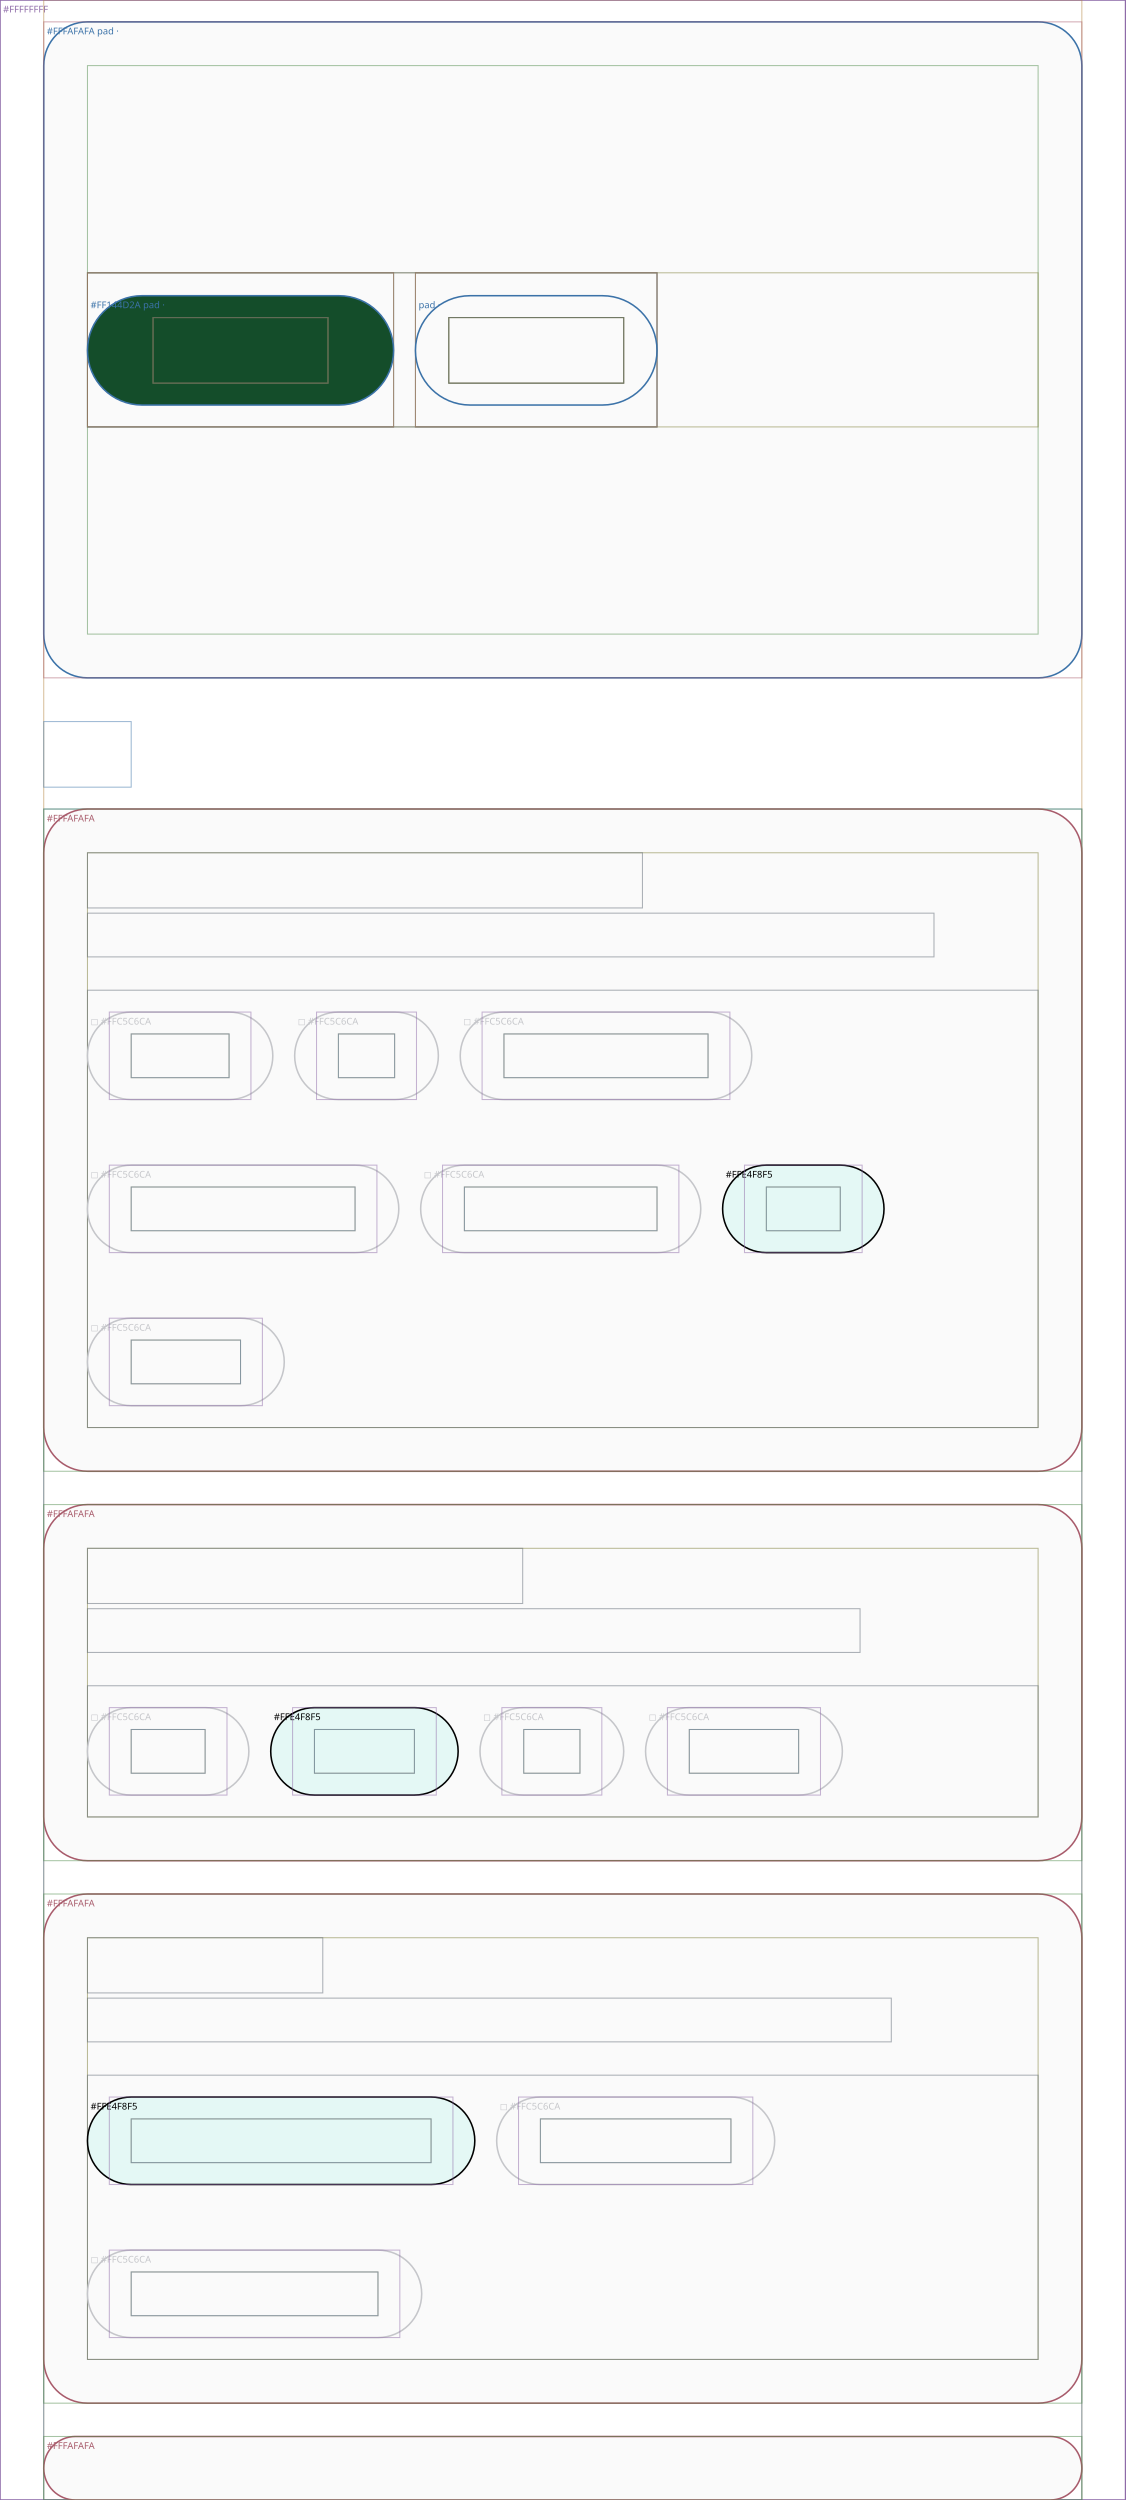
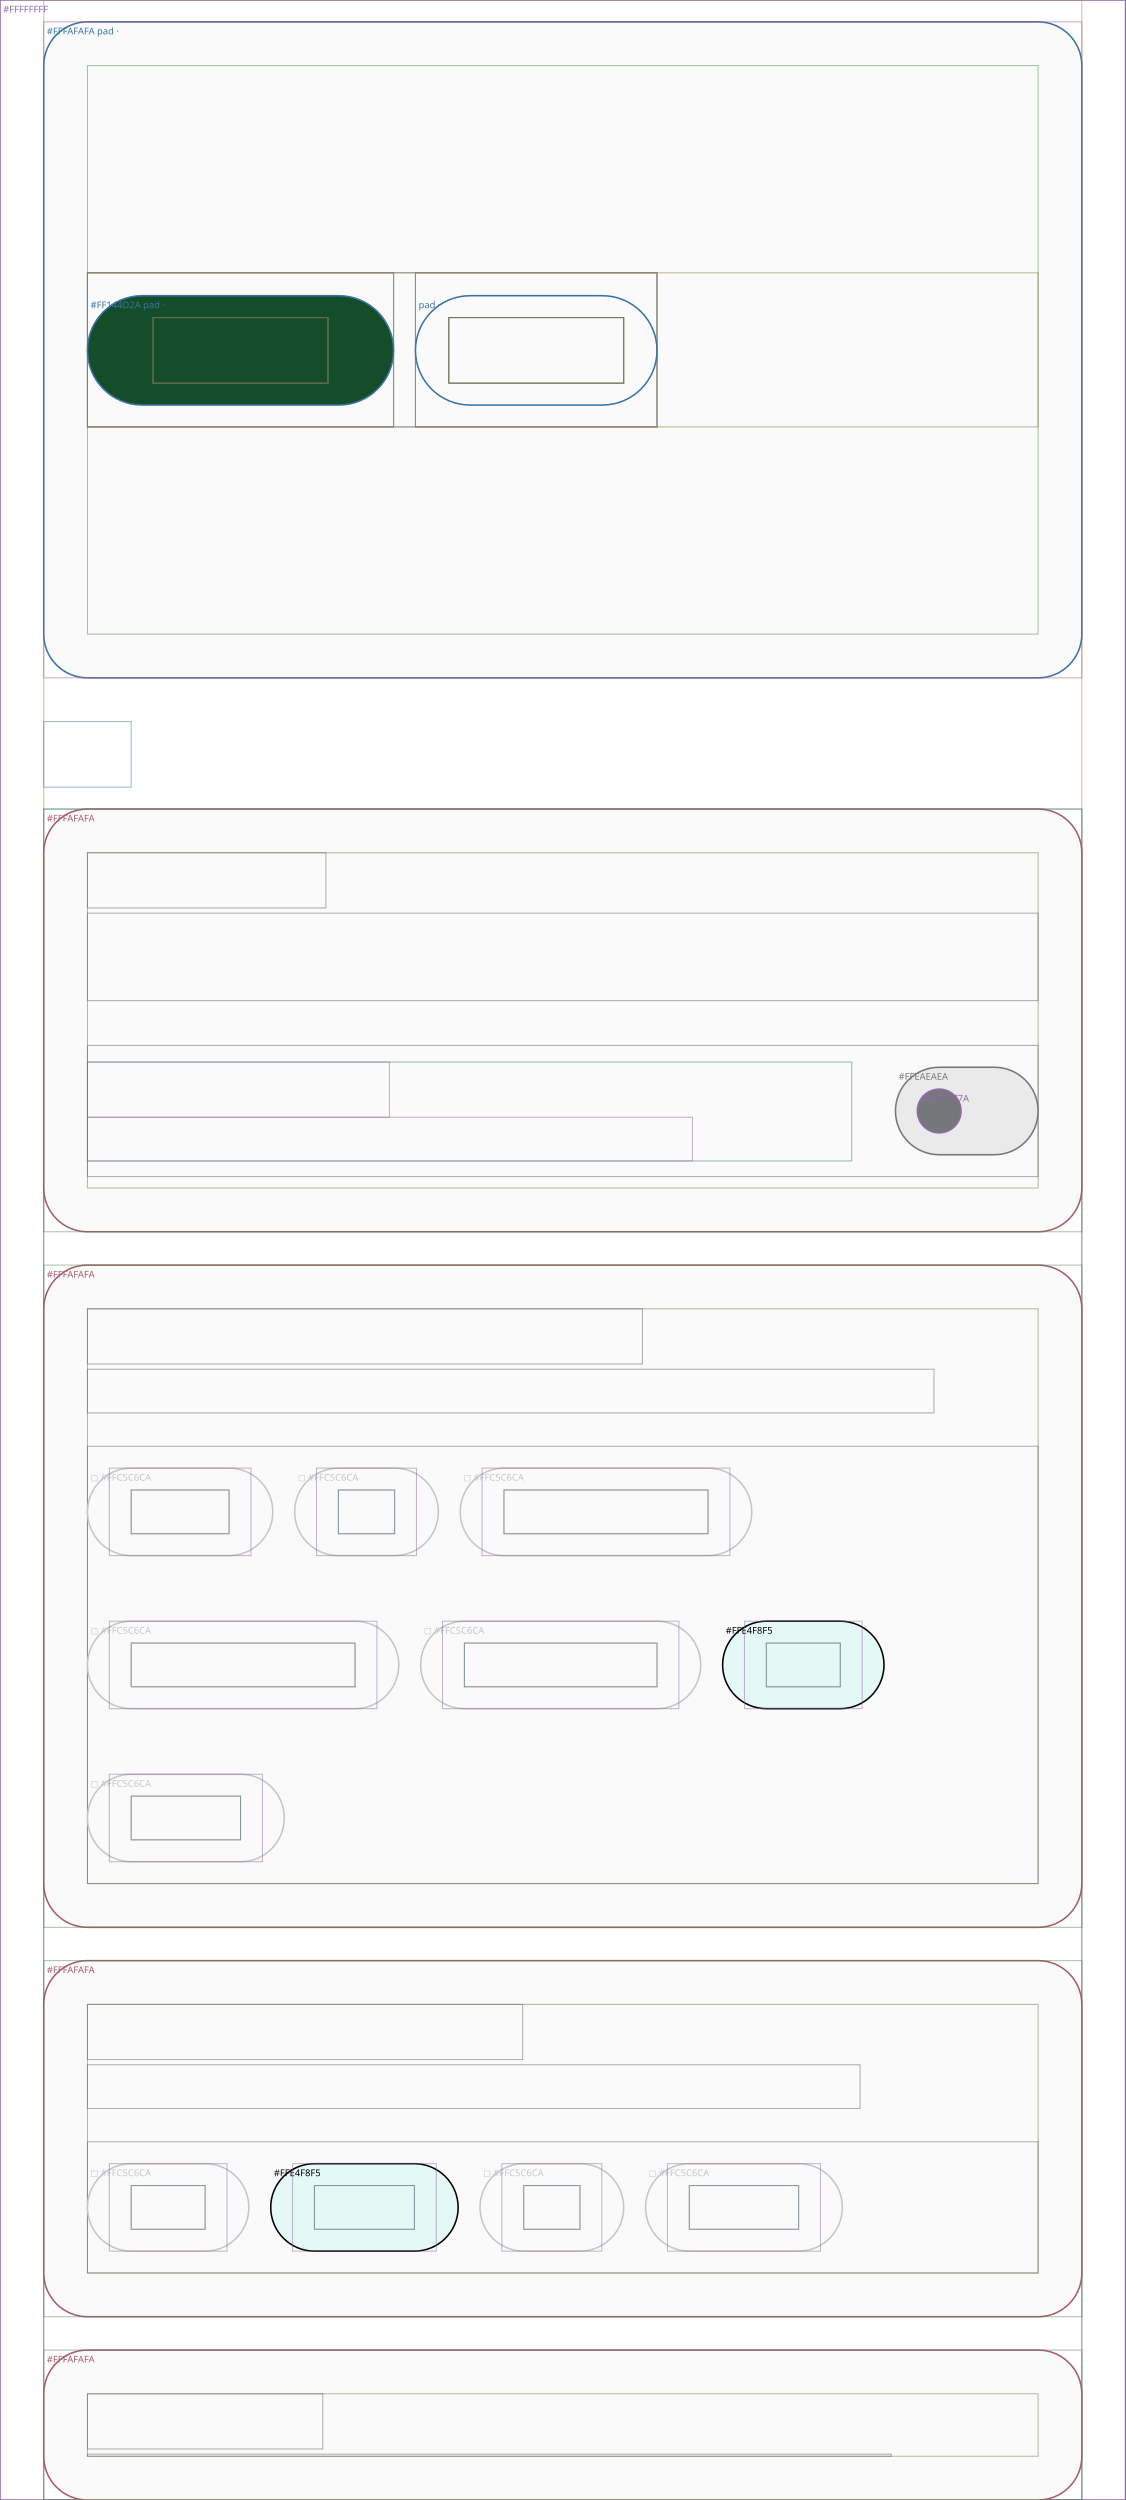
<svg xmlns="http://www.w3.org/2000/svg" viewBox="0 0 1081 2401" width="1081" height="2401" role="img" aria-label="Row layout wireframe">
  <rect width="1081" height="2401" fill="#ffffff" />
  <g>
    <rect x="0" y="0" width="1081" height="2401" fill="none" fill-opacity="0" stroke="#5B6470" stroke-width="1" stroke-opacity="0.5" />
  </g>
  <g>
    <rect x="0" y="0" width="1081" height="2401" fill="none" fill-opacity="0" stroke="#2E7D6B" stroke-width="1" stroke-opacity="0.5" />
  </g>
  <g>
    <rect x="0" y="0" width="1081" height="2401" fill="#FFFFFF" fill-opacity="1" stroke="#8E6BA8" stroke-width="1.5" stroke-opacity="1" />
    <text x="3" y="12" font-family="system-ui, sans-serif" font-size="9" fill="#8E6BA8">#FFFFFFFF</text>
  </g>
  <g>
    <rect x="42" y="0" width="997" height="2401" fill="none" fill-opacity="0" stroke="#B0813B" stroke-width="1" stroke-opacity="0.5" />
  </g>
  <g>
    <path d="M84,21 H997 A42,42 0 0 1 1039,63 V609 A42,42 0 0 1 997,651 H84 A42,42 0 0 1 42,609 V63 A42,42 0 0 1 84,21 Z" fill="#FAFAFA" fill-opacity="1" stroke="#3B72A8" stroke-width="1.5" stroke-opacity="1" />
    <text x="45" y="33" font-family="system-ui, sans-serif" font-size="9" fill="#3B72A8">#FFFAFAFA  pad ·</text>
  </g>
  <g>
    <rect x="42" y="21" width="997" height="630" fill="none" fill-opacity="0" stroke="#A85B6B" stroke-width="1" stroke-opacity="0.5" />
  </g>
  <g>
    <rect x="84" y="63" width="913" height="546" fill="none" fill-opacity="0" stroke="#4F8A4A" stroke-width="1" stroke-opacity="0.5" />
  </g>
  <g>
    <rect x="84" y="262" width="913" height="148" fill="none" fill-opacity="0" stroke="#7A7A33" stroke-width="1" stroke-opacity="0.5" />
  </g>
  <g>
    <rect x="84" y="262" width="547" height="148" fill="none" fill-opacity="0" stroke="#5B6470" stroke-width="1" stroke-opacity="0.5" />
  </g>
  <g>
    <rect x="84" y="262" width="294" height="148" fill="none" fill-opacity="0" stroke="#2E7D6B" stroke-width="1" stroke-opacity="0.5" />
  </g>
  <g>
    <rect x="84" y="262" width="294" height="148" fill="none" fill-opacity="0" stroke="#8E6BA8" stroke-width="1" stroke-opacity="0.5" />
  </g>
  <g>
    <rect x="84" y="262" width="294" height="148" fill="none" fill-opacity="0" stroke="#B0813B" stroke-width="1" stroke-opacity="0.5" />
  </g>
  <g>
    <path d="M136.5,284 H325.5 A52.5,52.5 0 0 1 378,336.5 V336.5 A52.5,52.5 0 0 1 325.5,389 H136.5 A52.5,52.5 0 0 1 84,336.5 V336.5 A52.5,52.5 0 0 1 136.5,284 Z" fill="#144D2A" fill-opacity="1" stroke="#3B72A8" stroke-width="1.5" stroke-opacity="1" />
    <text x="87" y="296" font-family="system-ui, sans-serif" font-size="9" fill="#3B72A8">#FF144D2A  pad ·</text>
  </g>
  <g>
    <rect x="147" y="305" width="168" height="63" fill="none" fill-opacity="0" stroke="#A85B6B" stroke-width="1" stroke-opacity="0.5" />
  </g>
  <g>
    <rect x="147" y="305" width="168" height="63" fill="none" fill-opacity="0" stroke="#4F8A4A" stroke-width="1" stroke-opacity="0.5" />
  </g>
  <g>
    <rect x="147" y="305" width="168" height="63" fill="none" fill-opacity="0" stroke="#7A7A33" stroke-width="1" stroke-opacity="0.5" />
  </g>
  <g>
    <rect x="147" y="305" width="168" height="63" fill="none" fill-opacity="0" stroke="#5B6470" stroke-width="1" stroke-opacity="0.5" />
  </g>
  <g>
    <rect x="399" y="262" width="232" height="148" fill="none" fill-opacity="0" stroke="#2E7D6B" stroke-width="1" stroke-opacity="0.5" />
  </g>
  <g>
    <rect x="399" y="262" width="232" height="148" fill="none" fill-opacity="0" stroke="#8E6BA8" stroke-width="1" stroke-opacity="0.5" />
  </g>
  <g>
    <rect x="399" y="262" width="232" height="148" fill="none" fill-opacity="0" stroke="#B0813B" stroke-width="1" stroke-opacity="0.5" />
  </g>
  <g>
    <path d="M451.5,284 H578.5 A52.5,52.5 0 0 1 631,336.5 V336.5 A52.5,52.5 0 0 1 578.5,389 H451.5 A52.5,52.5 0 0 1 399,336.5 V336.5 A52.5,52.5 0 0 1 451.5,284 Z" fill="none" fill-opacity="0" stroke="#3B72A8" stroke-width="1.5" stroke-opacity="1" />
    <text x="402" y="296" font-family="system-ui, sans-serif" font-size="9" fill="#3B72A8">pad ·</text>
  </g>
  <g>
    <rect x="431" y="305" width="168" height="63" fill="none" fill-opacity="0" stroke="#A85B6B" stroke-width="1" stroke-opacity="0.5" />
  </g>
  <g>
    <rect x="431" y="305" width="168" height="63" fill="none" fill-opacity="0" stroke="#4F8A4A" stroke-width="1" stroke-opacity="0.5" />
  </g>
  <g>
    <rect x="431" y="305" width="168" height="63" fill="none" fill-opacity="0" stroke="#7A7A33" stroke-width="1" stroke-opacity="0.5" />
  </g>
  <g>
    <rect x="431" y="305" width="168" height="63" fill="none" fill-opacity="0" stroke="#5B6470" stroke-width="1" stroke-opacity="0.5" />
  </g>
  <g>
    <rect x="42" y="693" width="84" height="63" fill="none" fill-opacity="0" stroke="#3B72A8" stroke-width="1" stroke-opacity="0.5" />
  </g>
  <g>
    <rect x="42" y="777" width="997" height="1624" fill="none" fill-opacity="0" stroke="#3B72A8" stroke-width="1" stroke-opacity="0.5" />
  </g>
  <g>
-     <path d="M84,777 H997 A42,42 0 0 1 1039,819 V1371 A42,42 0 0 1 997,1413 H84 A42,42 0 0 1 42,1371 V819 A42,42 0 0 1 84,777 Z" fill="#FAFAFA" fill-opacity="1" stroke="#A85B6B" stroke-width="1.5" stroke-opacity="1" />
+     <path d="M84,777 H997 A42,42 0 0 1 1039,819 V1141 A42,42 0 0 1 997,1183 H84 A42,42 0 0 1 42,1141 V819 A42,42 0 0 1 84,777 Z" fill="#FAFAFA" fill-opacity="1" stroke="#A85B6B" stroke-width="1.5" stroke-opacity="1" />
    <text x="45" y="789" font-family="system-ui, sans-serif" font-size="9" fill="#A85B6B">#FFFAFAFA</text>
  </g>
  <g>
-     <rect x="42" y="777" width="997" height="636" fill="none" fill-opacity="0" stroke="#4F8A4A" stroke-width="1" stroke-opacity="0.5" />
-   </g>
-   <g>
-     <rect x="84" y="819" width="913" height="552" fill="none" fill-opacity="0" stroke="#7A7A33" stroke-width="1" stroke-opacity="0.5" />
-   </g>
-   <g>
-     <rect x="84" y="819" width="533" height="53" fill="none" fill-opacity="0" stroke="#5B6470" stroke-width="1" stroke-opacity="0.5" />
-   </g>
-   <g>
-     <rect x="84" y="877" width="813" height="42" fill="none" fill-opacity="0" stroke="#5B6470" stroke-width="1" stroke-opacity="0.5" />
-   </g>
-   <g>
-     <rect x="84" y="951" width="913" height="420" fill="none" fill-opacity="0" stroke="#5B6470" stroke-width="1" stroke-opacity="0.5" />
-   </g>
-   <g>
-     <path d="M126,972 H220 A42,42 0 0 1 262,1014 V1014 A42,42 0 0 1 220,1056 H126 A42,42 0 0 1 84,1014 V1014 A42,42 0 0 1 126,972 Z" fill="none" fill-opacity="0" stroke="#C5C6CA" stroke-width="1.5" stroke-opacity="1" />
-     <text x="87" y="984" font-family="system-ui, sans-serif" font-size="9" fill="#C5C6CA">◻ #FFC5C6CA</text>
-   </g>
-   <g>
-     <rect x="105" y="972" width="136" height="84" fill="none" fill-opacity="0" stroke="#8E6BA8" stroke-width="1" stroke-opacity="0.5" />
-   </g>
-   <g>
-     <rect x="126" y="993" width="94" height="42" fill="none" fill-opacity="0" stroke="#B0813B" stroke-width="1" stroke-opacity="0.5" />
-   </g>
-   <g>
-     <rect x="126" y="993" width="94" height="42" fill="none" fill-opacity="0" stroke="#3B72A8" stroke-width="1" stroke-opacity="0.5" />
-   </g>
-   <g>
-     <path d="M325,972 H379 A42,42 0 0 1 421,1014 V1014 A42,42 0 0 1 379,1056 H325 A42,42 0 0 1 283,1014 V1014 A42,42 0 0 1 325,972 Z" fill="none" fill-opacity="0" stroke="#C5C6CA" stroke-width="1.5" stroke-opacity="1" />
-     <text x="286" y="984" font-family="system-ui, sans-serif" font-size="9" fill="#C5C6CA">◻ #FFC5C6CA</text>
-   </g>
-   <g>
-     <rect x="304" y="972" width="96" height="84" fill="none" fill-opacity="0" stroke="#8E6BA8" stroke-width="1" stroke-opacity="0.5" />
-   </g>
-   <g>
-     <rect x="325" y="993" width="54" height="42" fill="none" fill-opacity="0" stroke="#B0813B" stroke-width="1" stroke-opacity="0.5" />
-   </g>
-   <g>
-     <rect x="325" y="993" width="54" height="42" fill="none" fill-opacity="0" stroke="#3B72A8" stroke-width="1" stroke-opacity="0.5" />
-   </g>
-   <g>
-     <path d="M484,972 H680 A42,42 0 0 1 722,1014 V1014 A42,42 0 0 1 680,1056 H484 A42,42 0 0 1 442,1014 V1014 A42,42 0 0 1 484,972 Z" fill="none" fill-opacity="0" stroke="#C5C6CA" stroke-width="1.5" stroke-opacity="1" />
-     <text x="445" y="984" font-family="system-ui, sans-serif" font-size="9" fill="#C5C6CA">◻ #FFC5C6CA</text>
-   </g>
-   <g>
-     <rect x="463" y="972" width="238" height="84" fill="none" fill-opacity="0" stroke="#8E6BA8" stroke-width="1" stroke-opacity="0.5" />
-   </g>
-   <g>
-     <rect x="484" y="993" width="196" height="42" fill="none" fill-opacity="0" stroke="#B0813B" stroke-width="1" stroke-opacity="0.5" />
-   </g>
-   <g>
-     <rect x="484" y="993" width="196" height="42" fill="none" fill-opacity="0" stroke="#3B72A8" stroke-width="1" stroke-opacity="0.5" />
-   </g>
-   <g>
-     <path d="M126,1119 H341 A42,42 0 0 1 383,1161 V1161 A42,42 0 0 1 341,1203 H126 A42,42 0 0 1 84,1161 V1161 A42,42 0 0 1 126,1119 Z" fill="none" fill-opacity="0" stroke="#C5C6CA" stroke-width="1.5" stroke-opacity="1" />
-     <text x="87" y="1131" font-family="system-ui, sans-serif" font-size="9" fill="#C5C6CA">◻ #FFC5C6CA</text>
-   </g>
-   <g>
-     <rect x="105" y="1119" width="257" height="84" fill="none" fill-opacity="0" stroke="#8E6BA8" stroke-width="1" stroke-opacity="0.5" />
-   </g>
-   <g>
-     <rect x="126" y="1140" width="215" height="42" fill="none" fill-opacity="0" stroke="#B0813B" stroke-width="1" stroke-opacity="0.5" />
-   </g>
-   <g>
-     <rect x="126" y="1140" width="215" height="42" fill="none" fill-opacity="0" stroke="#3B72A8" stroke-width="1" stroke-opacity="0.5" />
-   </g>
-   <g>
-     <path d="M446,1119 H631 A42,42 0 0 1 673,1161 V1161 A42,42 0 0 1 631,1203 H446 A42,42 0 0 1 404,1161 V1161 A42,42 0 0 1 446,1119 Z" fill="none" fill-opacity="0" stroke="#C5C6CA" stroke-width="1.5" stroke-opacity="1" />
-     <text x="407" y="1131" font-family="system-ui, sans-serif" font-size="9" fill="#C5C6CA">◻ #FFC5C6CA</text>
-   </g>
-   <g>
-     <rect x="425" y="1119" width="227" height="84" fill="none" fill-opacity="0" stroke="#8E6BA8" stroke-width="1" stroke-opacity="0.5" />
-   </g>
-   <g>
-     <rect x="446" y="1140" width="185" height="42" fill="none" fill-opacity="0" stroke="#B0813B" stroke-width="1" stroke-opacity="0.5" />
-   </g>
-   <g>
-     <rect x="446" y="1140" width="185" height="42" fill="none" fill-opacity="0" stroke="#3B72A8" stroke-width="1" stroke-opacity="0.5" />
-   </g>
-   <g>
-     <path d="M736,1119 H807 A42,42 0 0 1 849,1161 V1161 A42,42 0 0 1 807,1203 H736 A42,42 0 0 1 694,1161 V1161 A42,42 0 0 1 736,1119 Z" fill="#E4F8F5" fill-opacity="1" stroke="#000000" stroke-width="1.5" stroke-opacity="1" />
-     <text x="697" y="1131" font-family="system-ui, sans-serif" font-size="9" fill="#000000">#FFE4F8F5</text>
-   </g>
-   <g>
-     <rect x="715" y="1119" width="113" height="84" fill="none" fill-opacity="0" stroke="#8E6BA8" stroke-width="1" stroke-opacity="0.5" />
-   </g>
-   <g>
-     <rect x="736" y="1140" width="71" height="42" fill="none" fill-opacity="0" stroke="#B0813B" stroke-width="1" stroke-opacity="0.5" />
-   </g>
-   <g>
-     <rect x="736" y="1140" width="71" height="42" fill="none" fill-opacity="0" stroke="#3B72A8" stroke-width="1" stroke-opacity="0.5" />
-   </g>
-   <g>
-     <path d="M126,1266 H231 A42,42 0 0 1 273,1308 V1308 A42,42 0 0 1 231,1350 H126 A42,42 0 0 1 84,1308 V1308 A42,42 0 0 1 126,1266 Z" fill="none" fill-opacity="0" stroke="#C5C6CA" stroke-width="1.5" stroke-opacity="1" />
-     <text x="87" y="1278" font-family="system-ui, sans-serif" font-size="9" fill="#C5C6CA">◻ #FFC5C6CA</text>
-   </g>
-   <g>
-     <rect x="105" y="1266" width="147" height="84" fill="none" fill-opacity="0" stroke="#8E6BA8" stroke-width="1" stroke-opacity="0.5" />
-   </g>
-   <g>
-     <rect x="126" y="1287" width="105" height="42" fill="none" fill-opacity="0" stroke="#B0813B" stroke-width="1" stroke-opacity="0.5" />
-   </g>
-   <g>
-     <rect x="126" y="1287" width="105" height="42" fill="none" fill-opacity="0" stroke="#3B72A8" stroke-width="1" stroke-opacity="0.5" />
-   </g>
-   <g>
-     <path d="M84,1445 H997 A42,42 0 0 1 1039,1487 V1745 A42,42 0 0 1 997,1787 H84 A42,42 0 0 1 42,1745 V1487 A42,42 0 0 1 84,1445 Z" fill="#FAFAFA" fill-opacity="1" stroke="#A85B6B" stroke-width="1.5" stroke-opacity="1" />
-     <text x="45" y="1457" font-family="system-ui, sans-serif" font-size="9" fill="#A85B6B">#FFFAFAFA</text>
-   </g>
-   <g>
-     <rect x="42" y="1445" width="997" height="342" fill="none" fill-opacity="0" stroke="#4F8A4A" stroke-width="1" stroke-opacity="0.5" />
-   </g>
-   <g>
-     <rect x="84" y="1487" width="913" height="258" fill="none" fill-opacity="0" stroke="#7A7A33" stroke-width="1" stroke-opacity="0.5" />
-   </g>
-   <g>
-     <rect x="84" y="1487" width="418" height="53" fill="none" fill-opacity="0" stroke="#5B6470" stroke-width="1" stroke-opacity="0.5" />
-   </g>
-   <g>
-     <rect x="84" y="1545" width="742" height="42" fill="none" fill-opacity="0" stroke="#5B6470" stroke-width="1" stroke-opacity="0.5" />
-   </g>
-   <g>
-     <rect x="84" y="1619" width="913" height="126" fill="none" fill-opacity="0" stroke="#5B6470" stroke-width="1" stroke-opacity="0.5" />
-   </g>
-   <g>
-     <path d="M126,1640 H197 A42,42 0 0 1 239,1682 V1682 A42,42 0 0 1 197,1724 H126 A42,42 0 0 1 84,1682 V1682 A42,42 0 0 1 126,1640 Z" fill="none" fill-opacity="0" stroke="#C5C6CA" stroke-width="1.5" stroke-opacity="1" />
-     <text x="87" y="1652" font-family="system-ui, sans-serif" font-size="9" fill="#C5C6CA">◻ #FFC5C6CA</text>
-   </g>
-   <g>
-     <rect x="105" y="1640" width="113" height="84" fill="none" fill-opacity="0" stroke="#8E6BA8" stroke-width="1" stroke-opacity="0.5" />
-   </g>
-   <g>
-     <rect x="126" y="1661" width="71" height="42" fill="none" fill-opacity="0" stroke="#B0813B" stroke-width="1" stroke-opacity="0.5" />
-   </g>
-   <g>
-     <rect x="126" y="1661" width="71" height="42" fill="none" fill-opacity="0" stroke="#3B72A8" stroke-width="1" stroke-opacity="0.5" />
-   </g>
-   <g>
-     <path d="M302,1640 H398 A42,42 0 0 1 440,1682 V1682 A42,42 0 0 1 398,1724 H302 A42,42 0 0 1 260,1682 V1682 A42,42 0 0 1 302,1640 Z" fill="#E4F8F5" fill-opacity="1" stroke="#000000" stroke-width="1.5" stroke-opacity="1" />
-     <text x="263" y="1652" font-family="system-ui, sans-serif" font-size="9" fill="#000000">#FFE4F8F5</text>
-   </g>
-   <g>
-     <rect x="281" y="1640" width="138" height="84" fill="none" fill-opacity="0" stroke="#8E6BA8" stroke-width="1" stroke-opacity="0.5" />
-   </g>
-   <g>
-     <rect x="302" y="1661" width="96" height="42" fill="none" fill-opacity="0" stroke="#B0813B" stroke-width="1" stroke-opacity="0.5" />
-   </g>
-   <g>
-     <rect x="302" y="1661" width="96" height="42" fill="none" fill-opacity="0" stroke="#3B72A8" stroke-width="1" stroke-opacity="0.5" />
-   </g>
-   <g>
-     <path d="M503,1640 H557 A42,42 0 0 1 599,1682 V1682 A42,42 0 0 1 557,1724 H503 A42,42 0 0 1 461,1682 V1682 A42,42 0 0 1 503,1640 Z" fill="none" fill-opacity="0" stroke="#C5C6CA" stroke-width="1.5" stroke-opacity="1" />
-     <text x="464" y="1652" font-family="system-ui, sans-serif" font-size="9" fill="#C5C6CA">◻ #FFC5C6CA</text>
-   </g>
-   <g>
-     <rect x="482" y="1640" width="96" height="84" fill="none" fill-opacity="0" stroke="#8E6BA8" stroke-width="1" stroke-opacity="0.5" />
-   </g>
-   <g>
-     <rect x="503" y="1661" width="54" height="42" fill="none" fill-opacity="0" stroke="#B0813B" stroke-width="1" stroke-opacity="0.5" />
-   </g>
-   <g>
-     <rect x="503" y="1661" width="54" height="42" fill="none" fill-opacity="0" stroke="#3B72A8" stroke-width="1" stroke-opacity="0.5" />
-   </g>
-   <g>
-     <path d="M662,1640 H767 A42,42 0 0 1 809,1682 V1682 A42,42 0 0 1 767,1724 H662 A42,42 0 0 1 620,1682 V1682 A42,42 0 0 1 662,1640 Z" fill="none" fill-opacity="0" stroke="#C5C6CA" stroke-width="1.5" stroke-opacity="1" />
-     <text x="623" y="1652" font-family="system-ui, sans-serif" font-size="9" fill="#C5C6CA">◻ #FFC5C6CA</text>
-   </g>
-   <g>
-     <rect x="641" y="1640" width="147" height="84" fill="none" fill-opacity="0" stroke="#8E6BA8" stroke-width="1" stroke-opacity="0.5" />
-   </g>
-   <g>
-     <rect x="662" y="1661" width="105" height="42" fill="none" fill-opacity="0" stroke="#B0813B" stroke-width="1" stroke-opacity="0.5" />
-   </g>
-   <g>
-     <rect x="662" y="1661" width="105" height="42" fill="none" fill-opacity="0" stroke="#3B72A8" stroke-width="1" stroke-opacity="0.5" />
-   </g>
-   <g>
-     <path d="M84,1819 H997 A42,42 0 0 1 1039,1861 V2266 A42,42 0 0 1 997,2308 H84 A42,42 0 0 1 42,2266 V1861 A42,42 0 0 1 84,1819 Z" fill="#FAFAFA" fill-opacity="1" stroke="#A85B6B" stroke-width="1.5" stroke-opacity="1" />
-     <text x="45" y="1831" font-family="system-ui, sans-serif" font-size="9" fill="#A85B6B">#FFFAFAFA</text>
-   </g>
-   <g>
-     <rect x="42" y="1819" width="997" height="489" fill="none" fill-opacity="0" stroke="#4F8A4A" stroke-width="1" stroke-opacity="0.5" />
-   </g>
-   <g>
-     <rect x="84" y="1861" width="913" height="405" fill="none" fill-opacity="0" stroke="#7A7A33" stroke-width="1" stroke-opacity="0.5" />
-   </g>
-   <g>
-     <rect x="84" y="1861" width="226" height="53" fill="none" fill-opacity="0" stroke="#5B6470" stroke-width="1" stroke-opacity="0.5" />
-   </g>
-   <g>
-     <rect x="84" y="1919" width="772" height="42" fill="none" fill-opacity="0" stroke="#5B6470" stroke-width="1" stroke-opacity="0.5" />
-   </g>
-   <g>
-     <rect x="84" y="1993" width="913" height="273" fill="none" fill-opacity="0" stroke="#5B6470" stroke-width="1" stroke-opacity="0.5" />
-   </g>
-   <g>
-     <path d="M126,2014 H414 A42,42 0 0 1 456,2056 V2056 A42,42 0 0 1 414,2098 H126 A42,42 0 0 1 84,2056 V2056 A42,42 0 0 1 126,2014 Z" fill="#E4F8F5" fill-opacity="1" stroke="#000000" stroke-width="1.5" stroke-opacity="1" />
-     <text x="87" y="2026" font-family="system-ui, sans-serif" font-size="9" fill="#000000">#FFE4F8F5</text>
-   </g>
-   <g>
-     <rect x="105" y="2014" width="330" height="84" fill="none" fill-opacity="0" stroke="#8E6BA8" stroke-width="1" stroke-opacity="0.5" />
-   </g>
-   <g>
-     <rect x="126" y="2035" width="288" height="42" fill="none" fill-opacity="0" stroke="#B0813B" stroke-width="1" stroke-opacity="0.5" />
-   </g>
-   <g>
-     <rect x="126" y="2035" width="288" height="42" fill="none" fill-opacity="0" stroke="#3B72A8" stroke-width="1" stroke-opacity="0.5" />
-   </g>
-   <g>
-     <path d="M519,2014 H702 A42,42 0 0 1 744,2056 V2056 A42,42 0 0 1 702,2098 H519 A42,42 0 0 1 477,2056 V2056 A42,42 0 0 1 519,2014 Z" fill="none" fill-opacity="0" stroke="#C5C6CA" stroke-width="1.5" stroke-opacity="1" />
-     <text x="480" y="2026" font-family="system-ui, sans-serif" font-size="9" fill="#C5C6CA">◻ #FFC5C6CA</text>
-   </g>
-   <g>
-     <rect x="498" y="2014" width="225" height="84" fill="none" fill-opacity="0" stroke="#8E6BA8" stroke-width="1" stroke-opacity="0.5" />
-   </g>
-   <g>
-     <rect x="519" y="2035" width="183" height="42" fill="none" fill-opacity="0" stroke="#B0813B" stroke-width="1" stroke-opacity="0.5" />
-   </g>
-   <g>
-     <rect x="519" y="2035" width="183" height="42" fill="none" fill-opacity="0" stroke="#3B72A8" stroke-width="1" stroke-opacity="0.5" />
-   </g>
-   <g>
-     <path d="M126,2161 H363 A42,42 0 0 1 405,2203 V2203 A42,42 0 0 1 363,2245 H126 A42,42 0 0 1 84,2203 V2203 A42,42 0 0 1 126,2161 Z" fill="none" fill-opacity="0" stroke="#C5C6CA" stroke-width="1.5" stroke-opacity="1" />
-     <text x="87" y="2173" font-family="system-ui, sans-serif" font-size="9" fill="#C5C6CA">◻ #FFC5C6CA</text>
-   </g>
-   <g>
-     <rect x="105" y="2161" width="279" height="84" fill="none" fill-opacity="0" stroke="#8E6BA8" stroke-width="1" stroke-opacity="0.5" />
-   </g>
-   <g>
-     <rect x="126" y="2182" width="237" height="42" fill="none" fill-opacity="0" stroke="#B0813B" stroke-width="1" stroke-opacity="0.5" />
-   </g>
-   <g>
-     <rect x="126" y="2182" width="237" height="42" fill="none" fill-opacity="0" stroke="#3B72A8" stroke-width="1" stroke-opacity="0.5" />
-   </g>
-   <g>
-     <path d="M72.5,2340 H1008.5 A30.5,30.5 0 0 1 1039,2370.5 V2370.5 A30.5,30.5 0 0 1 1008.5,2401 H72.5 A30.5,30.5 0 0 1 42,2370.5 V2370.5 A30.5,30.5 0 0 1 72.5,2340 Z" fill="#FAFAFA" fill-opacity="1" stroke="#A85B6B" stroke-width="1.5" stroke-opacity="1" />
-     <text x="45" y="2352" font-family="system-ui, sans-serif" font-size="9" fill="#A85B6B">#FFFAFAFA</text>
-   </g>
-   <g>
-     <rect x="42" y="2340" width="997" height="61" fill="none" fill-opacity="0" stroke="#4F8A4A" stroke-width="1" stroke-opacity="0.5" />
+     <rect x="42" y="777" width="997" height="406" fill="none" fill-opacity="0" stroke="#4F8A4A" stroke-width="1" stroke-opacity="0.5" />
+   </g>
+   <g>
+     <rect x="84" y="819" width="913" height="322" fill="none" fill-opacity="0" stroke="#7A7A33" stroke-width="1" stroke-opacity="0.5" />
+   </g>
+   <g>
+     <rect x="84" y="819" width="229" height="53" fill="none" fill-opacity="0" stroke="#5B6470" stroke-width="1" stroke-opacity="0.5" />
+   </g>
+   <g>
+     <rect x="84" y="877" width="913" height="84" fill="none" fill-opacity="0" stroke="#5B6470" stroke-width="1" stroke-opacity="0.5" />
+   </g>
+   <g>
+     <rect x="84" y="1004" width="913" height="126" fill="none" fill-opacity="0" stroke="#5B6470" stroke-width="1" stroke-opacity="0.5" />
+   </g>
+   <g>
+     <rect x="84" y="1020" width="734" height="95" fill="none" fill-opacity="0" stroke="#2E7D6B" stroke-width="1" stroke-opacity="0.5" />
+   </g>
+   <g>
+     <rect x="84" y="1020" width="290" height="53" fill="none" fill-opacity="0" stroke="#8E6BA8" stroke-width="1" stroke-opacity="0.5" />
+   </g>
+   <g>
+     <rect x="84" y="1073" width="581" height="42" fill="none" fill-opacity="0" stroke="#8E6BA8" stroke-width="1" stroke-opacity="0.5" />
+   </g>
+   <g>
+     <path d="M902,1025 H955 A42,42 0 0 1 997,1067 V1067 A42,42 0 0 1 955,1109 H902 A42,42 0 0 1 860,1067 V1067 A42,42 0 0 1 902,1025 Z" fill="#EAEAEA" fill-opacity="1" stroke="#75777A" stroke-width="1.5" stroke-opacity="1" />
+     <text x="863" y="1037" font-family="system-ui, sans-serif" font-size="9" fill="#75777A">#FFEAEAEA</text>
+   </g>
+   <g>
+     <path d="M902,1046 H902 A21,21 0 0 1 923,1067 V1067 A21,21 0 0 1 902,1088 H902 A21,21 0 0 1 881,1067 V1067 A21,21 0 0 1 902,1046 Z" fill="#75777A" fill-opacity="1" stroke="#8E6BA8" stroke-width="1.5" stroke-opacity="1" />
+     <text x="884" y="1058" font-family="system-ui, sans-serif" font-size="9" fill="#8E6BA8">#FF75777A</text>
+   </g>
+   <g>
+     <path d="M84,1215 H997 A42,42 0 0 1 1039,1257 V1809 A42,42 0 0 1 997,1851 H84 A42,42 0 0 1 42,1809 V1257 A42,42 0 0 1 84,1215 Z" fill="#FAFAFA" fill-opacity="1" stroke="#A85B6B" stroke-width="1.5" stroke-opacity="1" />
+     <text x="45" y="1227" font-family="system-ui, sans-serif" font-size="9" fill="#A85B6B">#FFFAFAFA</text>
+   </g>
+   <g>
+     <rect x="42" y="1215" width="997" height="636" fill="none" fill-opacity="0" stroke="#4F8A4A" stroke-width="1" stroke-opacity="0.5" />
+   </g>
+   <g>
+     <rect x="84" y="1257" width="913" height="552" fill="none" fill-opacity="0" stroke="#7A7A33" stroke-width="1" stroke-opacity="0.5" />
+   </g>
+   <g>
+     <rect x="84" y="1257" width="533" height="53" fill="none" fill-opacity="0" stroke="#5B6470" stroke-width="1" stroke-opacity="0.5" />
+   </g>
+   <g>
+     <rect x="84" y="1315" width="813" height="42" fill="none" fill-opacity="0" stroke="#5B6470" stroke-width="1" stroke-opacity="0.5" />
+   </g>
+   <g>
+     <rect x="84" y="1389" width="913" height="420" fill="none" fill-opacity="0" stroke="#5B6470" stroke-width="1" stroke-opacity="0.5" />
+   </g>
+   <g>
+     <path d="M126,1410 H220 A42,42 0 0 1 262,1452 V1452 A42,42 0 0 1 220,1494 H126 A42,42 0 0 1 84,1452 V1452 A42,42 0 0 1 126,1410 Z" fill="none" fill-opacity="0" stroke="#C5C6CA" stroke-width="1.5" stroke-opacity="1" />
+     <text x="87" y="1422" font-family="system-ui, sans-serif" font-size="9" fill="#C5C6CA">◻ #FFC5C6CA</text>
+   </g>
+   <g>
+     <rect x="105" y="1410" width="136" height="84" fill="none" fill-opacity="0" stroke="#8E6BA8" stroke-width="1" stroke-opacity="0.5" />
+   </g>
+   <g>
+     <rect x="126" y="1431" width="94" height="42" fill="none" fill-opacity="0" stroke="#B0813B" stroke-width="1" stroke-opacity="0.5" />
+   </g>
+   <g>
+     <rect x="126" y="1431" width="94" height="42" fill="none" fill-opacity="0" stroke="#3B72A8" stroke-width="1" stroke-opacity="0.5" />
+   </g>
+   <g>
+     <path d="M325,1410 H379 A42,42 0 0 1 421,1452 V1452 A42,42 0 0 1 379,1494 H325 A42,42 0 0 1 283,1452 V1452 A42,42 0 0 1 325,1410 Z" fill="none" fill-opacity="0" stroke="#C5C6CA" stroke-width="1.5" stroke-opacity="1" />
+     <text x="286" y="1422" font-family="system-ui, sans-serif" font-size="9" fill="#C5C6CA">◻ #FFC5C6CA</text>
+   </g>
+   <g>
+     <rect x="304" y="1410" width="96" height="84" fill="none" fill-opacity="0" stroke="#8E6BA8" stroke-width="1" stroke-opacity="0.5" />
+   </g>
+   <g>
+     <rect x="325" y="1431" width="54" height="42" fill="none" fill-opacity="0" stroke="#B0813B" stroke-width="1" stroke-opacity="0.5" />
+   </g>
+   <g>
+     <rect x="325" y="1431" width="54" height="42" fill="none" fill-opacity="0" stroke="#3B72A8" stroke-width="1" stroke-opacity="0.5" />
+   </g>
+   <g>
+     <path d="M484,1410 H680 A42,42 0 0 1 722,1452 V1452 A42,42 0 0 1 680,1494 H484 A42,42 0 0 1 442,1452 V1452 A42,42 0 0 1 484,1410 Z" fill="none" fill-opacity="0" stroke="#C5C6CA" stroke-width="1.5" stroke-opacity="1" />
+     <text x="445" y="1422" font-family="system-ui, sans-serif" font-size="9" fill="#C5C6CA">◻ #FFC5C6CA</text>
+   </g>
+   <g>
+     <rect x="463" y="1410" width="238" height="84" fill="none" fill-opacity="0" stroke="#8E6BA8" stroke-width="1" stroke-opacity="0.5" />
+   </g>
+   <g>
+     <rect x="484" y="1431" width="196" height="42" fill="none" fill-opacity="0" stroke="#B0813B" stroke-width="1" stroke-opacity="0.5" />
+   </g>
+   <g>
+     <rect x="484" y="1431" width="196" height="42" fill="none" fill-opacity="0" stroke="#3B72A8" stroke-width="1" stroke-opacity="0.5" />
+   </g>
+   <g>
+     <path d="M126,1557 H341 A42,42 0 0 1 383,1599 V1599 A42,42 0 0 1 341,1641 H126 A42,42 0 0 1 84,1599 V1599 A42,42 0 0 1 126,1557 Z" fill="none" fill-opacity="0" stroke="#C5C6CA" stroke-width="1.5" stroke-opacity="1" />
+     <text x="87" y="1569" font-family="system-ui, sans-serif" font-size="9" fill="#C5C6CA">◻ #FFC5C6CA</text>
+   </g>
+   <g>
+     <rect x="105" y="1557" width="257" height="84" fill="none" fill-opacity="0" stroke="#8E6BA8" stroke-width="1" stroke-opacity="0.5" />
+   </g>
+   <g>
+     <rect x="126" y="1578" width="215" height="42" fill="none" fill-opacity="0" stroke="#B0813B" stroke-width="1" stroke-opacity="0.5" />
+   </g>
+   <g>
+     <rect x="126" y="1578" width="215" height="42" fill="none" fill-opacity="0" stroke="#3B72A8" stroke-width="1" stroke-opacity="0.5" />
+   </g>
+   <g>
+     <path d="M446,1557 H631 A42,42 0 0 1 673,1599 V1599 A42,42 0 0 1 631,1641 H446 A42,42 0 0 1 404,1599 V1599 A42,42 0 0 1 446,1557 Z" fill="none" fill-opacity="0" stroke="#C5C6CA" stroke-width="1.5" stroke-opacity="1" />
+     <text x="407" y="1569" font-family="system-ui, sans-serif" font-size="9" fill="#C5C6CA">◻ #FFC5C6CA</text>
+   </g>
+   <g>
+     <rect x="425" y="1557" width="227" height="84" fill="none" fill-opacity="0" stroke="#8E6BA8" stroke-width="1" stroke-opacity="0.5" />
+   </g>
+   <g>
+     <rect x="446" y="1578" width="185" height="42" fill="none" fill-opacity="0" stroke="#B0813B" stroke-width="1" stroke-opacity="0.5" />
+   </g>
+   <g>
+     <rect x="446" y="1578" width="185" height="42" fill="none" fill-opacity="0" stroke="#3B72A8" stroke-width="1" stroke-opacity="0.5" />
+   </g>
+   <g>
+     <path d="M736,1557 H807 A42,42 0 0 1 849,1599 V1599 A42,42 0 0 1 807,1641 H736 A42,42 0 0 1 694,1599 V1599 A42,42 0 0 1 736,1557 Z" fill="#E4F8F5" fill-opacity="1" stroke="#000000" stroke-width="1.5" stroke-opacity="1" />
+     <text x="697" y="1569" font-family="system-ui, sans-serif" font-size="9" fill="#000000">#FFE4F8F5</text>
+   </g>
+   <g>
+     <rect x="715" y="1557" width="113" height="84" fill="none" fill-opacity="0" stroke="#8E6BA8" stroke-width="1" stroke-opacity="0.5" />
+   </g>
+   <g>
+     <rect x="736" y="1578" width="71" height="42" fill="none" fill-opacity="0" stroke="#B0813B" stroke-width="1" stroke-opacity="0.5" />
+   </g>
+   <g>
+     <rect x="736" y="1578" width="71" height="42" fill="none" fill-opacity="0" stroke="#3B72A8" stroke-width="1" stroke-opacity="0.5" />
+   </g>
+   <g>
+     <path d="M126,1704 H231 A42,42 0 0 1 273,1746 V1746 A42,42 0 0 1 231,1788 H126 A42,42 0 0 1 84,1746 V1746 A42,42 0 0 1 126,1704 Z" fill="none" fill-opacity="0" stroke="#C5C6CA" stroke-width="1.5" stroke-opacity="1" />
+     <text x="87" y="1716" font-family="system-ui, sans-serif" font-size="9" fill="#C5C6CA">◻ #FFC5C6CA</text>
+   </g>
+   <g>
+     <rect x="105" y="1704" width="147" height="84" fill="none" fill-opacity="0" stroke="#8E6BA8" stroke-width="1" stroke-opacity="0.5" />
+   </g>
+   <g>
+     <rect x="126" y="1725" width="105" height="42" fill="none" fill-opacity="0" stroke="#B0813B" stroke-width="1" stroke-opacity="0.5" />
+   </g>
+   <g>
+     <rect x="126" y="1725" width="105" height="42" fill="none" fill-opacity="0" stroke="#3B72A8" stroke-width="1" stroke-opacity="0.5" />
+   </g>
+   <g>
+     <path d="M84,1883 H997 A42,42 0 0 1 1039,1925 V2183 A42,42 0 0 1 997,2225 H84 A42,42 0 0 1 42,2183 V1925 A42,42 0 0 1 84,1883 Z" fill="#FAFAFA" fill-opacity="1" stroke="#A85B6B" stroke-width="1.5" stroke-opacity="1" />
+     <text x="45" y="1895" font-family="system-ui, sans-serif" font-size="9" fill="#A85B6B">#FFFAFAFA</text>
+   </g>
+   <g>
+     <rect x="42" y="1883" width="997" height="342" fill="none" fill-opacity="0" stroke="#4F8A4A" stroke-width="1" stroke-opacity="0.5" />
+   </g>
+   <g>
+     <rect x="84" y="1925" width="913" height="258" fill="none" fill-opacity="0" stroke="#7A7A33" stroke-width="1" stroke-opacity="0.5" />
+   </g>
+   <g>
+     <rect x="84" y="1925" width="418" height="53" fill="none" fill-opacity="0" stroke="#5B6470" stroke-width="1" stroke-opacity="0.5" />
+   </g>
+   <g>
+     <rect x="84" y="1983" width="742" height="42" fill="none" fill-opacity="0" stroke="#5B6470" stroke-width="1" stroke-opacity="0.5" />
+   </g>
+   <g>
+     <rect x="84" y="2057" width="913" height="126" fill="none" fill-opacity="0" stroke="#5B6470" stroke-width="1" stroke-opacity="0.5" />
+   </g>
+   <g>
+     <path d="M126,2078 H197 A42,42 0 0 1 239,2120 V2120 A42,42 0 0 1 197,2162 H126 A42,42 0 0 1 84,2120 V2120 A42,42 0 0 1 126,2078 Z" fill="none" fill-opacity="0" stroke="#C5C6CA" stroke-width="1.5" stroke-opacity="1" />
+     <text x="87" y="2090" font-family="system-ui, sans-serif" font-size="9" fill="#C5C6CA">◻ #FFC5C6CA</text>
+   </g>
+   <g>
+     <rect x="105" y="2078" width="113" height="84" fill="none" fill-opacity="0" stroke="#8E6BA8" stroke-width="1" stroke-opacity="0.5" />
+   </g>
+   <g>
+     <rect x="126" y="2099" width="71" height="42" fill="none" fill-opacity="0" stroke="#B0813B" stroke-width="1" stroke-opacity="0.5" />
+   </g>
+   <g>
+     <rect x="126" y="2099" width="71" height="42" fill="none" fill-opacity="0" stroke="#3B72A8" stroke-width="1" stroke-opacity="0.5" />
+   </g>
+   <g>
+     <path d="M302,2078 H398 A42,42 0 0 1 440,2120 V2120 A42,42 0 0 1 398,2162 H302 A42,42 0 0 1 260,2120 V2120 A42,42 0 0 1 302,2078 Z" fill="#E4F8F5" fill-opacity="1" stroke="#000000" stroke-width="1.5" stroke-opacity="1" />
+     <text x="263" y="2090" font-family="system-ui, sans-serif" font-size="9" fill="#000000">#FFE4F8F5</text>
+   </g>
+   <g>
+     <rect x="281" y="2078" width="138" height="84" fill="none" fill-opacity="0" stroke="#8E6BA8" stroke-width="1" stroke-opacity="0.5" />
+   </g>
+   <g>
+     <rect x="302" y="2099" width="96" height="42" fill="none" fill-opacity="0" stroke="#B0813B" stroke-width="1" stroke-opacity="0.5" />
+   </g>
+   <g>
+     <rect x="302" y="2099" width="96" height="42" fill="none" fill-opacity="0" stroke="#3B72A8" stroke-width="1" stroke-opacity="0.5" />
+   </g>
+   <g>
+     <path d="M503,2078 H557 A42,42 0 0 1 599,2120 V2120 A42,42 0 0 1 557,2162 H503 A42,42 0 0 1 461,2120 V2120 A42,42 0 0 1 503,2078 Z" fill="none" fill-opacity="0" stroke="#C5C6CA" stroke-width="1.5" stroke-opacity="1" />
+     <text x="464" y="2090" font-family="system-ui, sans-serif" font-size="9" fill="#C5C6CA">◻ #FFC5C6CA</text>
+   </g>
+   <g>
+     <rect x="482" y="2078" width="96" height="84" fill="none" fill-opacity="0" stroke="#8E6BA8" stroke-width="1" stroke-opacity="0.5" />
+   </g>
+   <g>
+     <rect x="503" y="2099" width="54" height="42" fill="none" fill-opacity="0" stroke="#B0813B" stroke-width="1" stroke-opacity="0.5" />
+   </g>
+   <g>
+     <rect x="503" y="2099" width="54" height="42" fill="none" fill-opacity="0" stroke="#3B72A8" stroke-width="1" stroke-opacity="0.5" />
+   </g>
+   <g>
+     <path d="M662,2078 H767 A42,42 0 0 1 809,2120 V2120 A42,42 0 0 1 767,2162 H662 A42,42 0 0 1 620,2120 V2120 A42,42 0 0 1 662,2078 Z" fill="none" fill-opacity="0" stroke="#C5C6CA" stroke-width="1.5" stroke-opacity="1" />
+     <text x="623" y="2090" font-family="system-ui, sans-serif" font-size="9" fill="#C5C6CA">◻ #FFC5C6CA</text>
+   </g>
+   <g>
+     <rect x="641" y="2078" width="147" height="84" fill="none" fill-opacity="0" stroke="#8E6BA8" stroke-width="1" stroke-opacity="0.5" />
+   </g>
+   <g>
+     <rect x="662" y="2099" width="105" height="42" fill="none" fill-opacity="0" stroke="#B0813B" stroke-width="1" stroke-opacity="0.5" />
+   </g>
+   <g>
+     <rect x="662" y="2099" width="105" height="42" fill="none" fill-opacity="0" stroke="#3B72A8" stroke-width="1" stroke-opacity="0.5" />
+   </g>
+   <g>
+     <path d="M84,2257 H997 A42,42 0 0 1 1039,2299 V2359 A42,42 0 0 1 997,2401 H84 A42,42 0 0 1 42,2359 V2299 A42,42 0 0 1 84,2257 Z" fill="#FAFAFA" fill-opacity="1" stroke="#A85B6B" stroke-width="1.5" stroke-opacity="1" />
+     <text x="45" y="2269" font-family="system-ui, sans-serif" font-size="9" fill="#A85B6B">#FFFAFAFA</text>
+   </g>
+   <g>
+     <rect x="42" y="2257" width="997" height="144" fill="none" fill-opacity="0" stroke="#4F8A4A" stroke-width="1" stroke-opacity="0.5" />
+   </g>
+   <g>
+     <rect x="84" y="2299" width="913" height="60" fill="none" fill-opacity="0" stroke="#7A7A33" stroke-width="1" stroke-opacity="0.5" />
+   </g>
+   <g>
+     <rect x="84" y="2299" width="226" height="53" fill="none" fill-opacity="0" stroke="#5B6470" stroke-width="1" stroke-opacity="0.5" />
+   </g>
+   <g>
+     <rect x="84" y="2357" width="772" height="2" fill="none" fill-opacity="0" stroke="#5B6470" stroke-width="1" stroke-opacity="0.5" />
  </g>
</svg>
